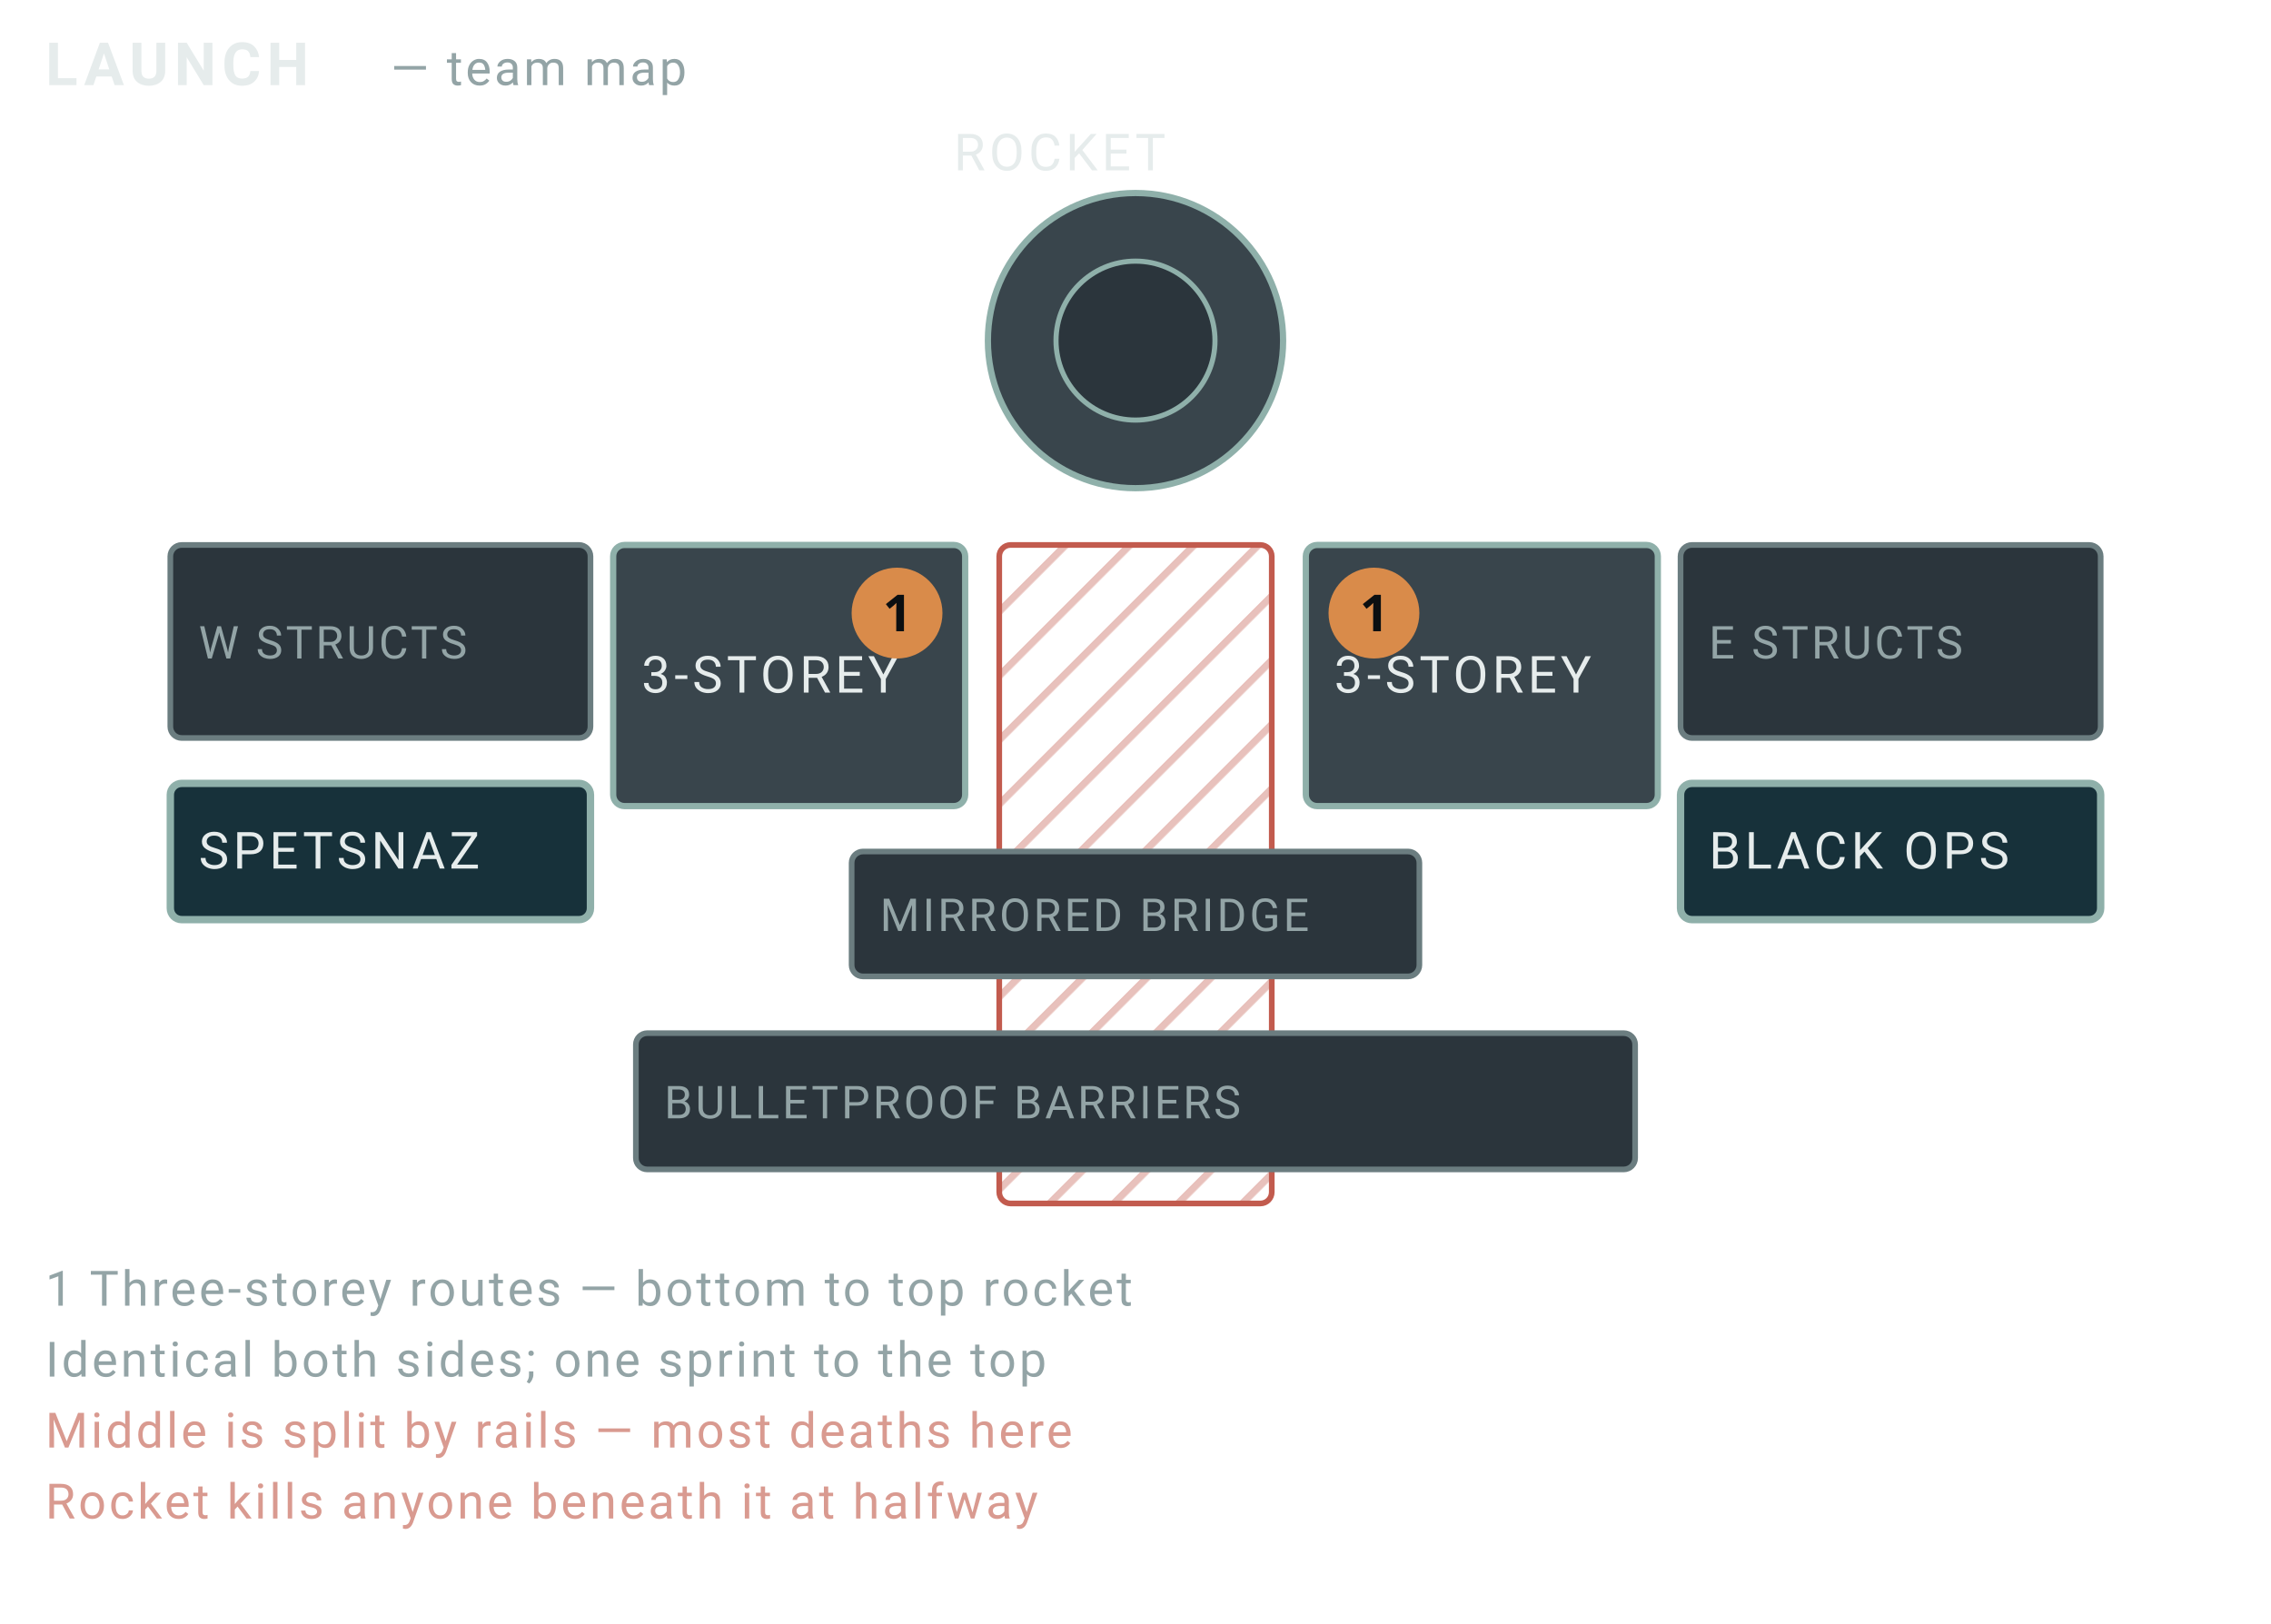
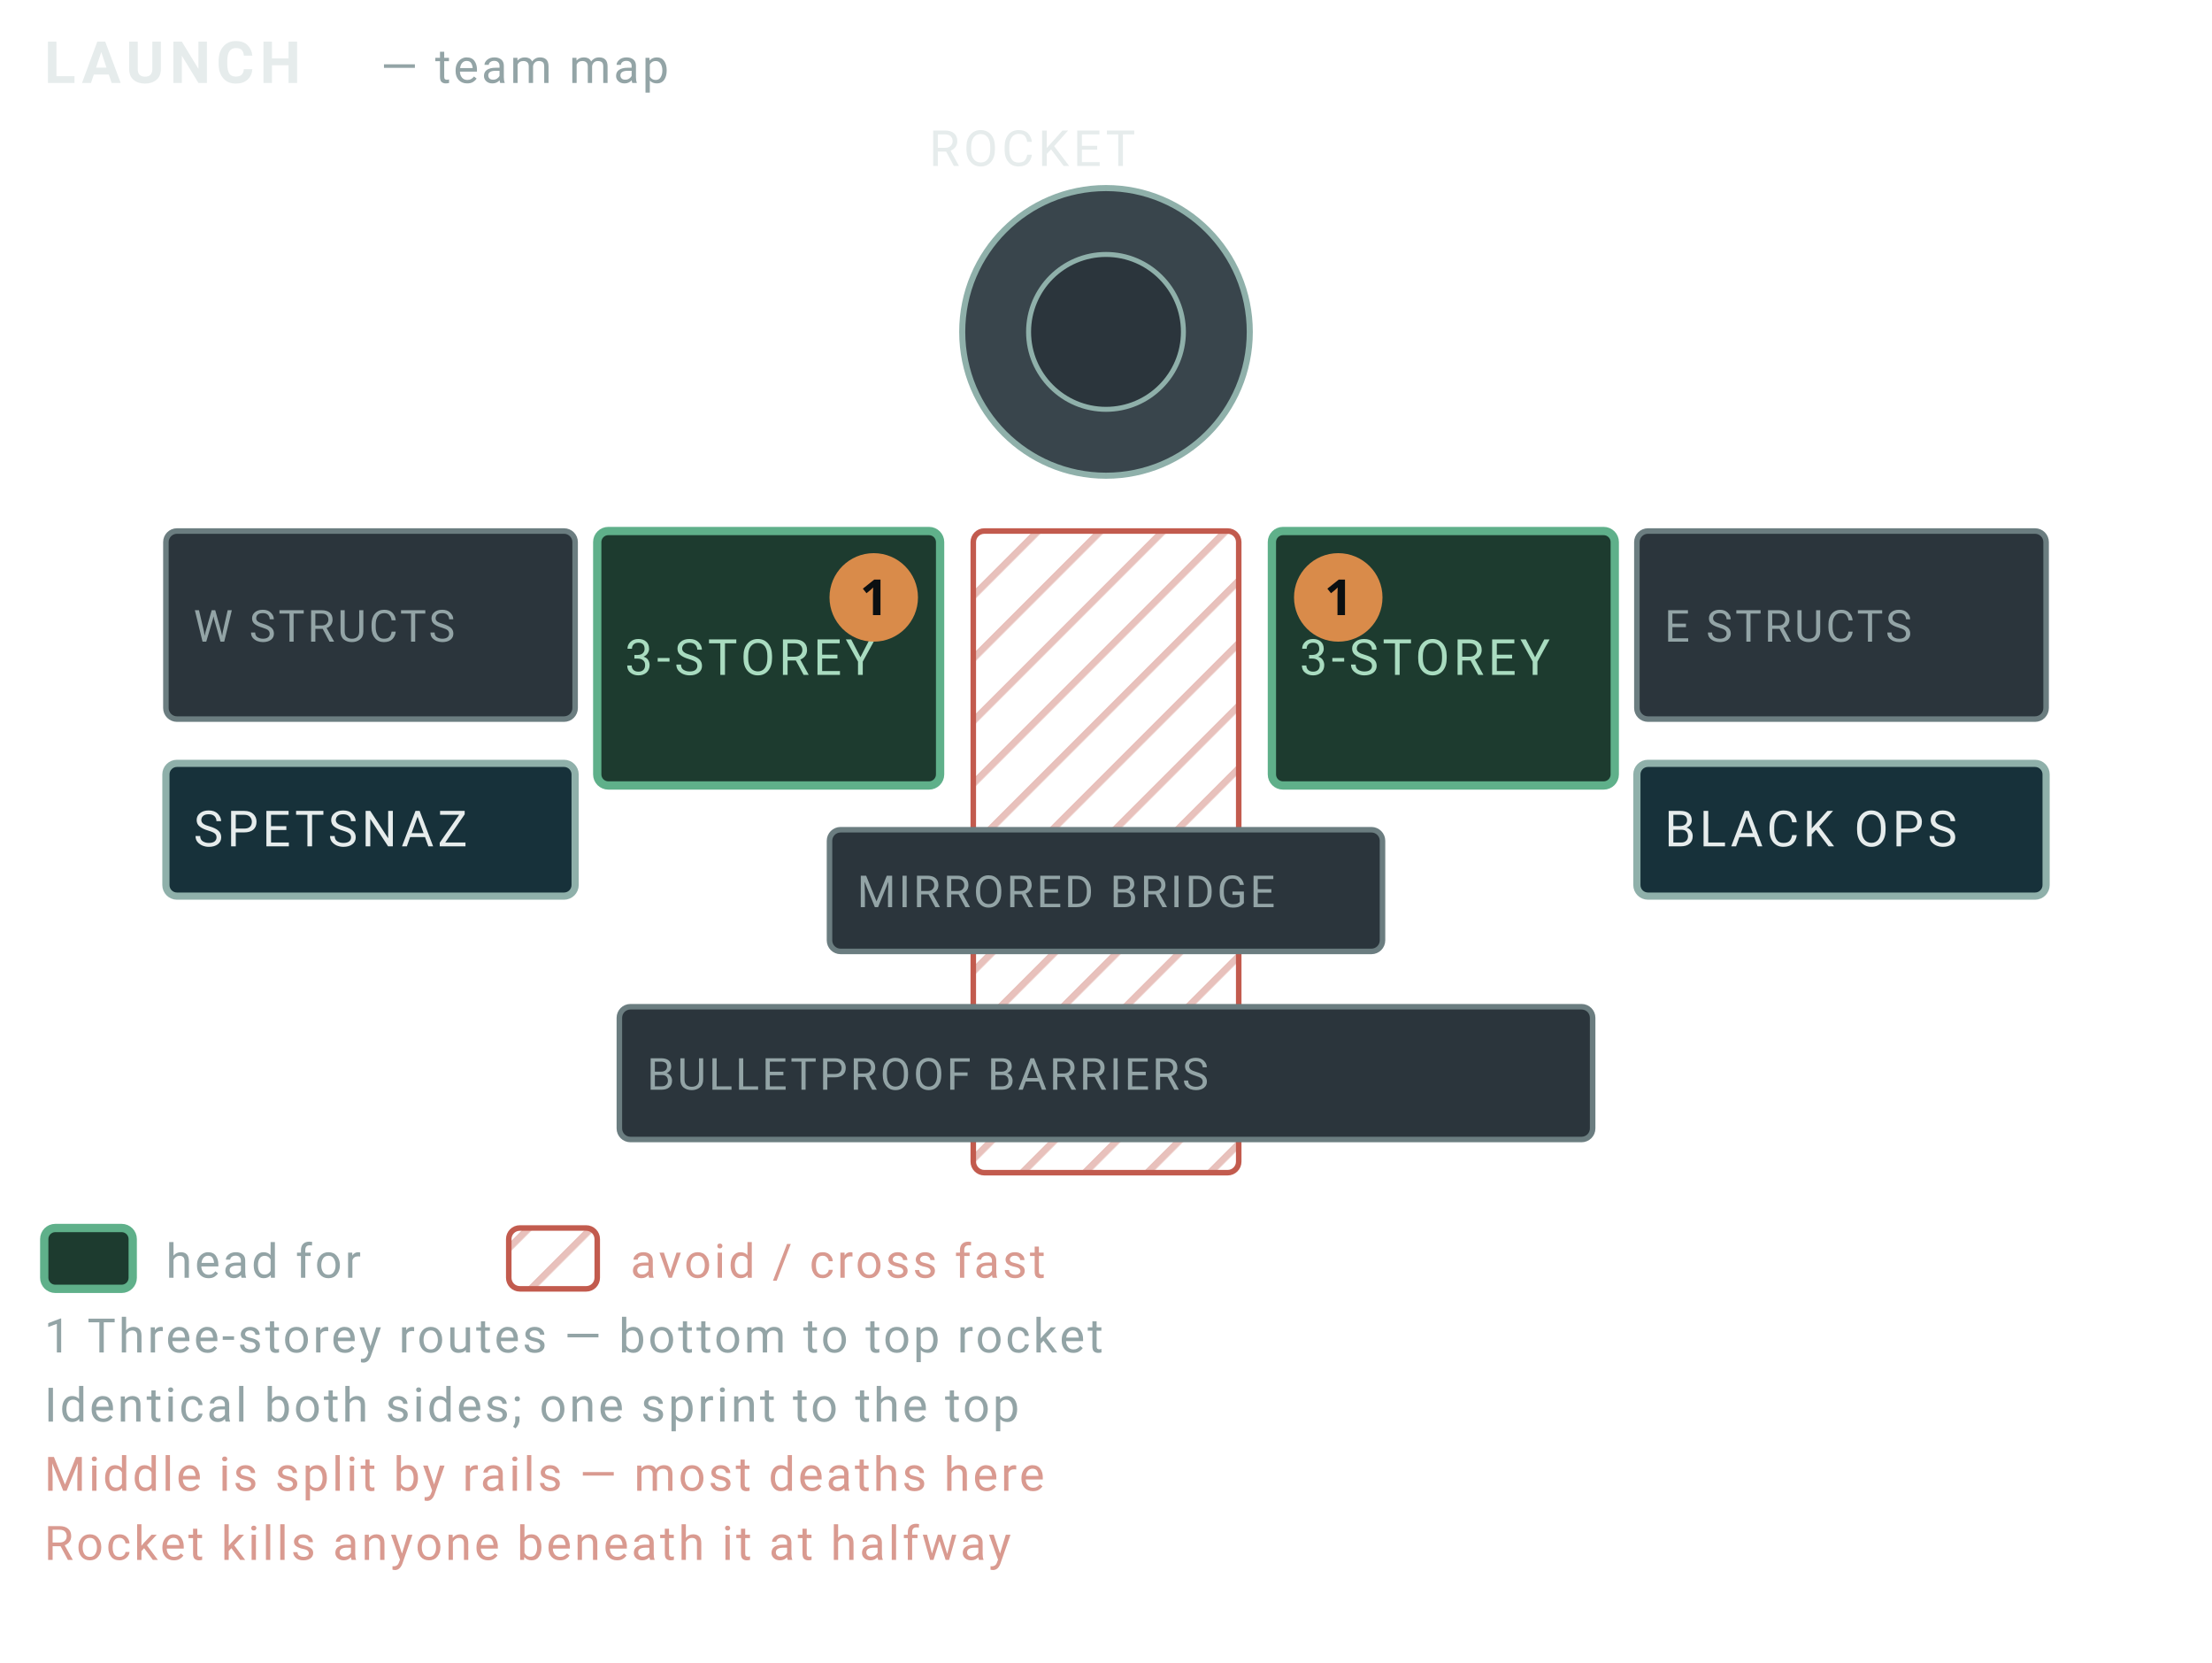
- <svg xmlns="http://www.w3.org/2000/svg" width="400" height="286" viewBox="0 0 400 286" role="img" aria-label="Launch tactical schematic, traced from the in-game minimap.">
+ <svg xmlns="http://www.w3.org/2000/svg" width="400" height="300.5" viewBox="0 0 400 300.5" role="img" aria-label="Launch tactical schematic, traced from the in-game minimap.">
  <defs>
    <pattern id="hz" width="8" height="8" patternTransform="rotate(45)" patternUnits="userSpaceOnUse">
      <line x1="0" y1="0" x2="0" y2="8" stroke="#c25b4e" stroke-width="2.5" opacity="0.38" />
    </pattern>
    <style>
.terr{fill:#1b2429;stroke:#55636e;stroke-width:1.4}
.b{fill:#39454c;stroke:#8fb0aa;stroke-width:1.1}
.s{fill:#2b353c;stroke:#6b7d80;stroke-width:1}
.sp{fill:#17313a;stroke:#8fb0aa;stroke-width:1.3}
.rock{fill:#333f45;stroke:#7d8f92;stroke-width:0.9}
.water{fill:#24343c;stroke:#8fb0aa;stroke-width:1}
.hot{fill:url(#hz);stroke:#c25b4e;stroke-width:1}
.lbl{fill:#e6ecec;font-family:ui-sans-serif,system-ui,'Segoe UI',Roboto,sans-serif;
     font-size:9.0px;letter-spacing:0.7px}
.lbl2{fill:#93a4a6;font-family:ui-sans-serif,system-ui,'Segoe UI',Roboto,sans-serif;
      font-size:8.0px;letter-spacing:0.5px}
.hotlbl{fill:#d99a90;font-family:ui-sans-serif,system-ui,'Segoe UI',Roboto,sans-serif;
        font-size:8.0px;letter-spacing:0.5px}
.ttl{fill:#e6ecec;font-family:ui-sans-serif,system-ui,'Segoe UI',Roboto,sans-serif;
     font-size:10.5px;letter-spacing:1.0px;font-weight:600}
.key{fill:#93a4a6;font-family:ui-sans-serif,system-ui,'Segoe UI',Roboto,sans-serif;
     font-size:8.6px;letter-spacing:0.5px}
.keyhot{fill:#d99a90;font-family:ui-sans-serif,system-ui,'Segoe UI',Roboto,sans-serif;
        font-size:8.6px;letter-spacing:0.5px}
.pin{fill:#d98b4a}
.pinn{fill:#0b0f11;font-family:ui-sans-serif,system-ui,sans-serif;font-size:9px;font-weight:700}
.link{stroke:#55636e;stroke-width:1.3;fill:none;stroke-dasharray:3 3}
+ 
+ .go{fill:#1d3b2f;stroke:#5fb08a;stroke-width:1.5}
+ .golbl{fill:#a9dcc0;font-family:ui-sans-serif,system-ui,'Segoe UI',Roboto,sans-serif;
+        font-size:9px;letter-spacing:0.7px}
</style>
  </defs>
  <text class="ttl" x="8" y="15">LAUNCH</text>
  <text class="key" x="68.84" y="15">— team map</text>
  <circle class="b" cx="200" cy="60" r="26" />
  <circle cx="200" cy="60" r="14" fill="#2b353c" stroke="#8fb0aa" stroke-width="0.9" />
  <text class="lbl" x="168" y="30">ROCKET</text>
  <rect class="hot" x="176" y="96" width="48" height="116" rx="2" />
  <text class="hotlbl" x="181" y="157">MIDDLE</text>
-   <rect class="b" x="108" y="96" width="62" height="46" rx="2" />
-   <text class="lbl" x="113" y="122">3-STOREY</text>
-   <rect class="b" x="230" y="96" width="62" height="46" rx="2" />
-   <text class="lbl" x="235" y="122">3-STOREY</text>
+   <rect class="go" x="108" y="96" width="62" height="46" rx="2" />
+   <text class="golbl" x="113" y="122">3-STOREY</text>
+   <rect class="go" x="230" y="96" width="62" height="46" rx="2" />
+   <text class="golbl" x="235" y="122">3-STOREY</text>
  <rect class="s" x="150" y="150" width="100" height="22" rx="2" />
  <text class="lbl2" x="155" y="164">MIRRORED BRIDGE</text>
  <rect class="s" x="30" y="96" width="74" height="34" rx="2" />
  <text class="lbl2" x="35" y="116">W STRUCTS</text>
  <rect class="s" x="296" y="96" width="74" height="34" rx="2" />
  <text class="lbl2" x="301" y="116">E STRUCTS</text>
  <rect class="sp" x="30" y="138" width="74" height="24" rx="2" />
  <text class="lbl" x="35" y="153">SPETSNAZ</text>
  <rect class="sp" x="296" y="138" width="74" height="24" rx="2" />
  <text class="lbl" x="301" y="153">BLACK OPS</text>
  <rect class="s" x="112" y="182" width="176" height="24" rx="2" />
  <text class="lbl2" x="117" y="197">BULLETPROOF BARRIERS</text>
  <circle class="pin" cx="158" cy="108" r="8" />
  <text class="pinn" x="155.5" y="111.2">1</text>
  <circle class="pin" cx="242" cy="108" r="8" />
  <text class="pinn" x="239.5" y="111.2">1</text>
-   <text class="key" x="8" y="230">1  Three-storey routes — bottom to top rocket</text>
-   <text class="key" x="8" y="242.5">Identical both sides; one sprint to the top</text>
-   <text class="keyhot" x="8" y="255">Middle is split by rails — most deaths here</text>
-   <text class="keyhot" x="8" y="267.5">Rocket kills anyone beneath it at halfway</text>
+   <rect class="go" x="8" y="222" width="16" height="11" rx="2" />
+   <text class="key" x="30" y="231">head for</text>
+   <rect class="hot" x="92" y="222" width="16" height="11" rx="2" />
+   <text class="keyhot" x="114" y="231">avoid / cross fast</text>
+   <text class="key" x="8" y="244.5">1  Three-storey routes — bottom to top rocket</text>
+   <text class="key" x="8" y="257">Identical both sides; one sprint to the top</text>
+   <text class="keyhot" x="8" y="269.5">Middle is split by rails — most deaths here</text>
+   <text class="keyhot" x="8" y="282">Rocket kills anyone beneath it at halfway</text>
</svg>
